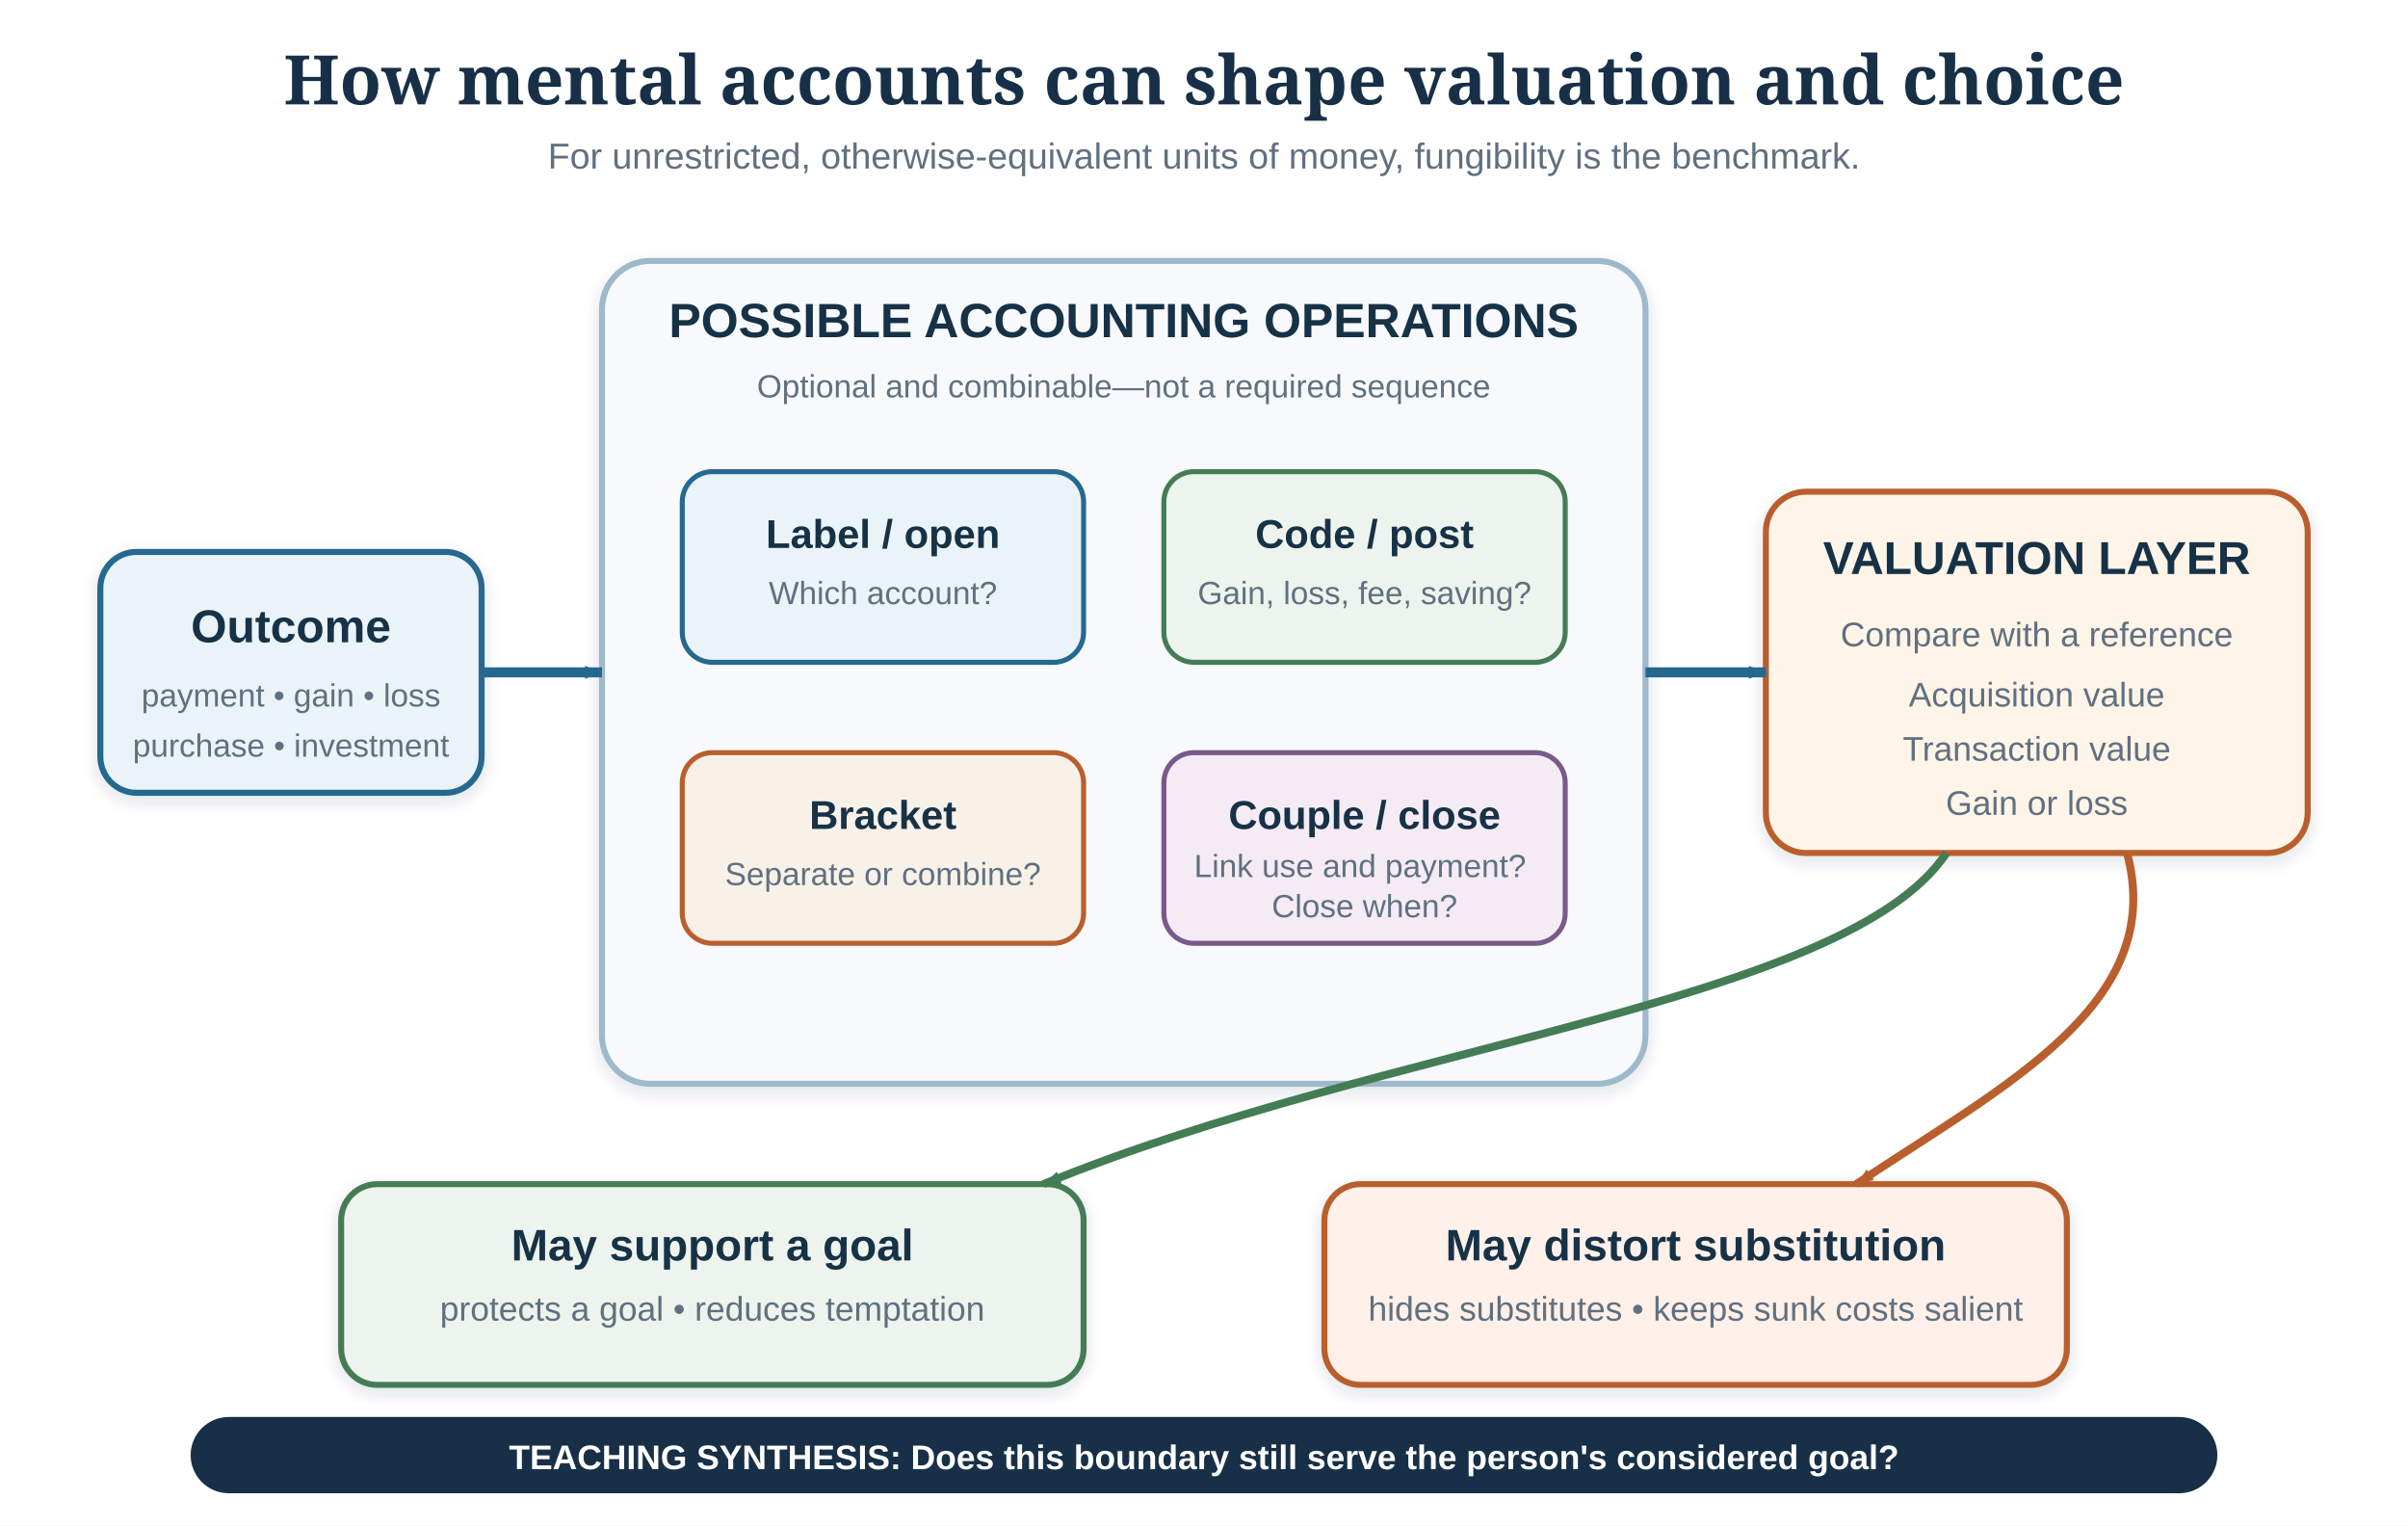
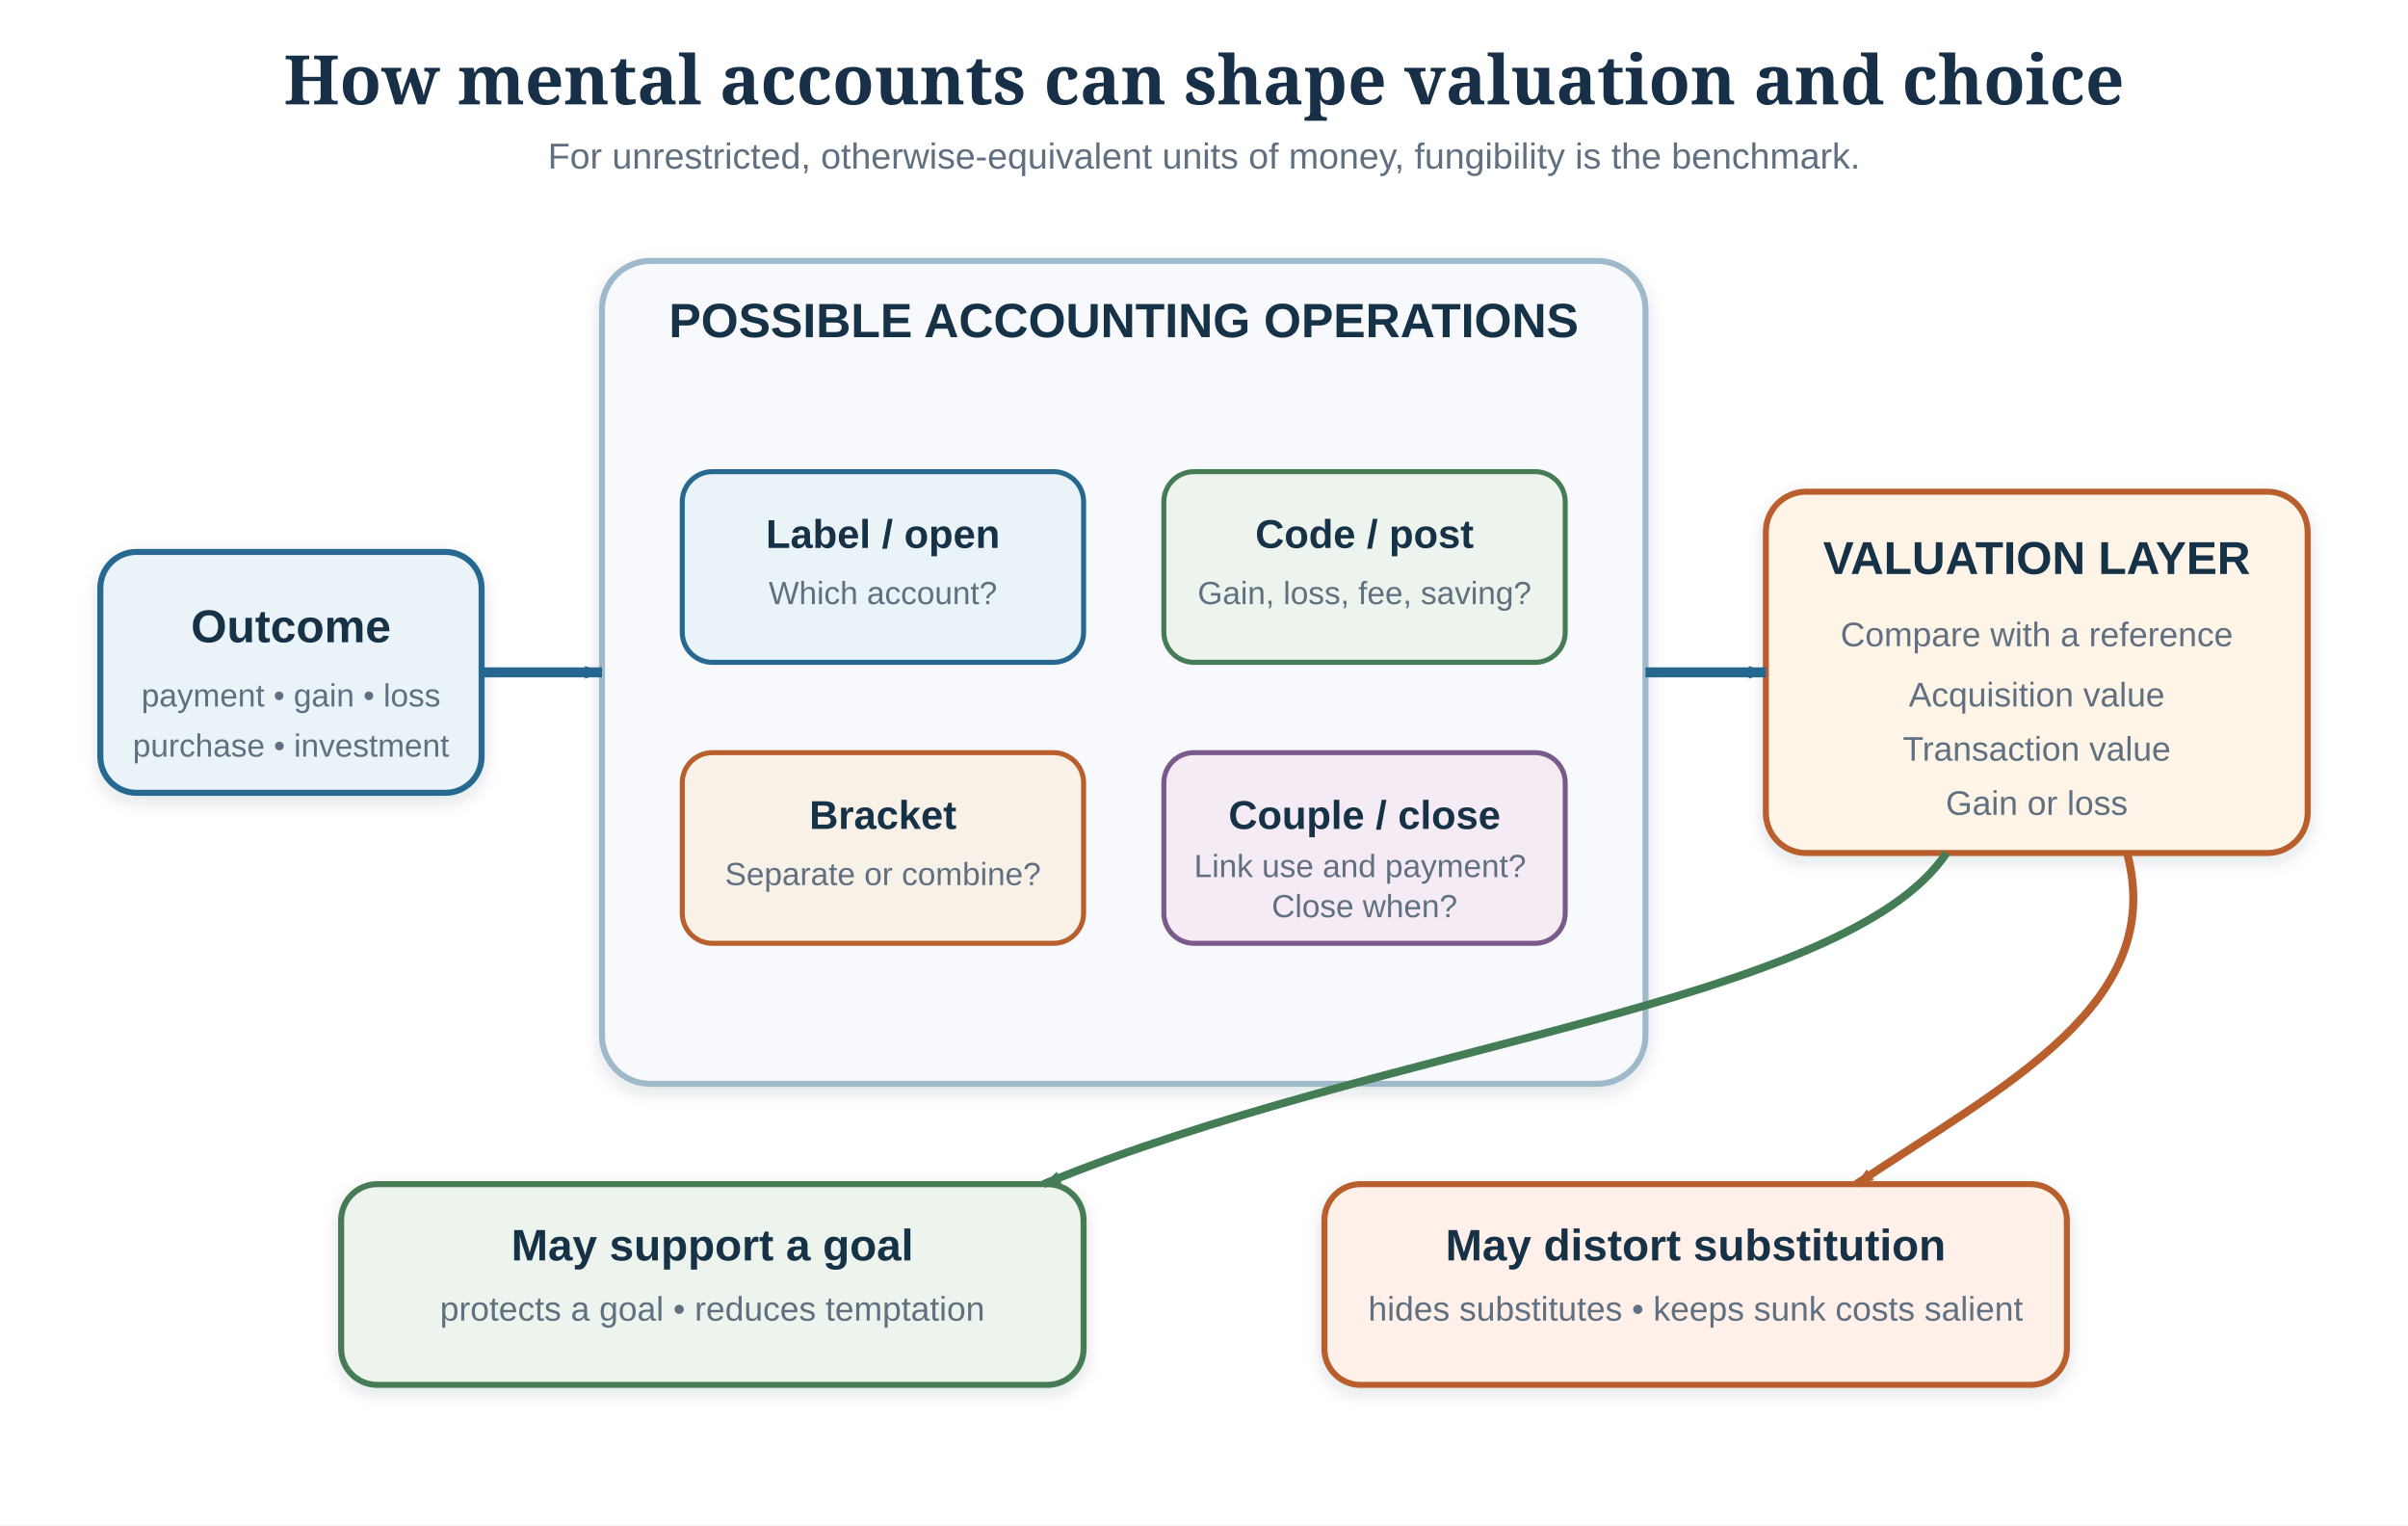
<svg xmlns="http://www.w3.org/2000/svg" width="1200" height="760" viewBox="0 0 1200 760" role="img" aria-labelledby="title desc">
  <defs>
    <marker id="arrow" viewBox="0 0 10 8" markerWidth="10" markerHeight="8" refX="9" refY="4" orient="auto" markerUnits="userSpaceOnUse">
      <path d="M0.5 0.8 L9 4 L0.5 7.2 Z" fill="#25678f" />
    </marker>
    <marker id="greenArrow" viewBox="0 0 10 8" markerWidth="10" markerHeight="8" refX="9" refY="4" orient="auto" markerUnits="userSpaceOnUse">
      <path d="M0.5 0.8 L9 4 L0.5 7.2 Z" fill="#447c55" />
    </marker>
    <marker id="orangeArrow" viewBox="0 0 10 8" markerWidth="10" markerHeight="8" refX="9" refY="4" orient="auto" markerUnits="userSpaceOnUse">
      <path d="M0.5 0.8 L9 4 L0.5 7.2 Z" fill="#b95f2d" />
    </marker>
    <filter id="shadow">
      <feDropShadow dx="0" dy="3" stdDeviation="4" flood-color="#183047" flood-opacity="0.13" />
    </filter>
  </defs>
  <rect width="1200" height="760" fill="#ffffff" />
  <text x="600" y="52" text-anchor="middle" font-family="Georgia, serif" font-size="34" font-weight="700" fill="#183047">How mental accounts can shape valuation and choice</text>
  <text x="600" y="84" text-anchor="middle" font-family="Arial, sans-serif" font-size="18" fill="#607080">For unrestricted, otherwise-equivalent units of money, fungibility is the benchmark.</text>
  <g filter="url(#shadow)" font-family="Arial, sans-serif">
    <rect x="50" y="275" width="190" height="120" rx="18" fill="#eaf3f8" stroke="#25678f" stroke-width="3" />
    <text x="145" y="320" text-anchor="middle" font-size="23" font-weight="700" fill="#183047">Outcome</text>
    <text x="145" y="352" text-anchor="middle" font-size="16" fill="#607080">payment • gain • loss</text>
    <text x="145" y="377" text-anchor="middle" font-size="16" fill="#607080">purchase • investment</text>
    <rect x="300" y="130" width="520" height="410" rx="24" fill="#f7f9fc" stroke="#9eb9ca" stroke-width="3" />
    <text x="560" y="168" text-anchor="middle" font-size="24" font-weight="700" fill="#183047">POSSIBLE ACCOUNTING OPERATIONS</text>
-     <text x="560" y="198" text-anchor="middle" font-size="16" fill="#607080">Optional and combinable—not a required sequence</text>
    <rect x="340" y="235" width="200" height="95" rx="15" fill="#eaf3f8" stroke="#25678f" stroke-width="2.5" />
    <text x="440" y="273" text-anchor="middle" font-size="20" font-weight="700" fill="#183047">Label / open</text>
    <text x="440" y="301" text-anchor="middle" font-size="16" fill="#607080">Which account?</text>
    <rect x="580" y="235" width="200" height="95" rx="15" fill="#edf4ed" stroke="#447c55" stroke-width="2.5" />
    <text x="680" y="273" text-anchor="middle" font-size="20" font-weight="700" fill="#183047">Code / post</text>
    <text x="680" y="301" text-anchor="middle" font-size="16" fill="#607080">Gain, loss, fee, saving?</text>
    <rect x="340" y="375" width="200" height="95" rx="15" fill="#f7f1e8" stroke="#b95f2d" stroke-width="2.5" />
    <text x="440" y="413" text-anchor="middle" font-size="20" font-weight="700" fill="#183047">Bracket</text>
    <text x="440" y="441" text-anchor="middle" font-size="16" fill="#607080">Separate or combine?</text>
    <rect x="580" y="375" width="200" height="95" rx="15" fill="#f5ebf5" stroke="#795a8a" stroke-width="2.5" />
    <text x="680" y="413" text-anchor="middle" font-size="20" font-weight="700" fill="#183047">Couple / close</text>
    <text x="680" y="437" text-anchor="middle" font-size="16" fill="#607080">
      <tspan x="680">Link use and payment?</tspan>
      <tspan x="680" dy="20">Close when?</tspan>
    </text>
    <rect x="880" y="245" width="270" height="180" rx="20" fill="#fff4e8" stroke="#b95f2d" stroke-width="3" />
    <text x="1015" y="286" text-anchor="middle" font-size="23" font-weight="700" fill="#183047">VALUATION LAYER</text>
    <text x="1015" y="322" text-anchor="middle" font-size="17" fill="#607080">Compare with a reference</text>
    <text x="1015" y="352" text-anchor="middle" font-size="17" fill="#607080">Acquisition value</text>
    <text x="1015" y="379" text-anchor="middle" font-size="17" fill="#607080">Transaction value</text>
    <text x="1015" y="406" text-anchor="middle" font-size="17" fill="#607080">Gain or loss</text>
  </g>
  <line x1="240" y1="335" x2="300" y2="335" stroke="#25678f" stroke-width="5" marker-end="url(#arrow)" />
  <line x1="820" y1="335" x2="880" y2="335" stroke="#25678f" stroke-width="5" marker-end="url(#arrow)" />
  <g font-family="Arial, sans-serif" filter="url(#shadow)">
    <rect x="170" y="590" width="370" height="100" rx="18" fill="#edf4ed" stroke="#447c55" stroke-width="3" />
    <text x="355" y="628" text-anchor="middle" font-size="22" font-weight="700" fill="#183047">May support a goal</text>
    <text x="355" y="658" text-anchor="middle" font-size="17" fill="#607080">protects a goal • reduces temptation</text>
    <rect x="660" y="590" width="370" height="100" rx="18" fill="#fff0e9" stroke="#b95f2d" stroke-width="3" />
    <text x="845" y="628" text-anchor="middle" font-size="22" font-weight="700" fill="#183047">May distort substitution</text>
    <text x="845" y="658" text-anchor="middle" font-size="17" fill="#607080">hides substitutes • keeps sunk costs salient</text>
  </g>
  <path d="M970 425 C920 500 690 520 520 590" fill="none" stroke="#447c55" stroke-width="4" marker-end="url(#greenArrow)" />
  <path d="M1060 425 C1080 500 1000 540 925 590" fill="none" stroke="#b95f2d" stroke-width="4" marker-end="url(#orangeArrow)" />
-   <rect x="95" y="706" width="1010" height="38" rx="19" fill="#183047" />
-   <text x="600" y="732" text-anchor="middle" font-family="Arial, sans-serif" font-size="17" font-weight="700" fill="#ffffff">TEACHING SYNTHESIS: Does this boundary still serve the person's considered goal?</text>
</svg>
